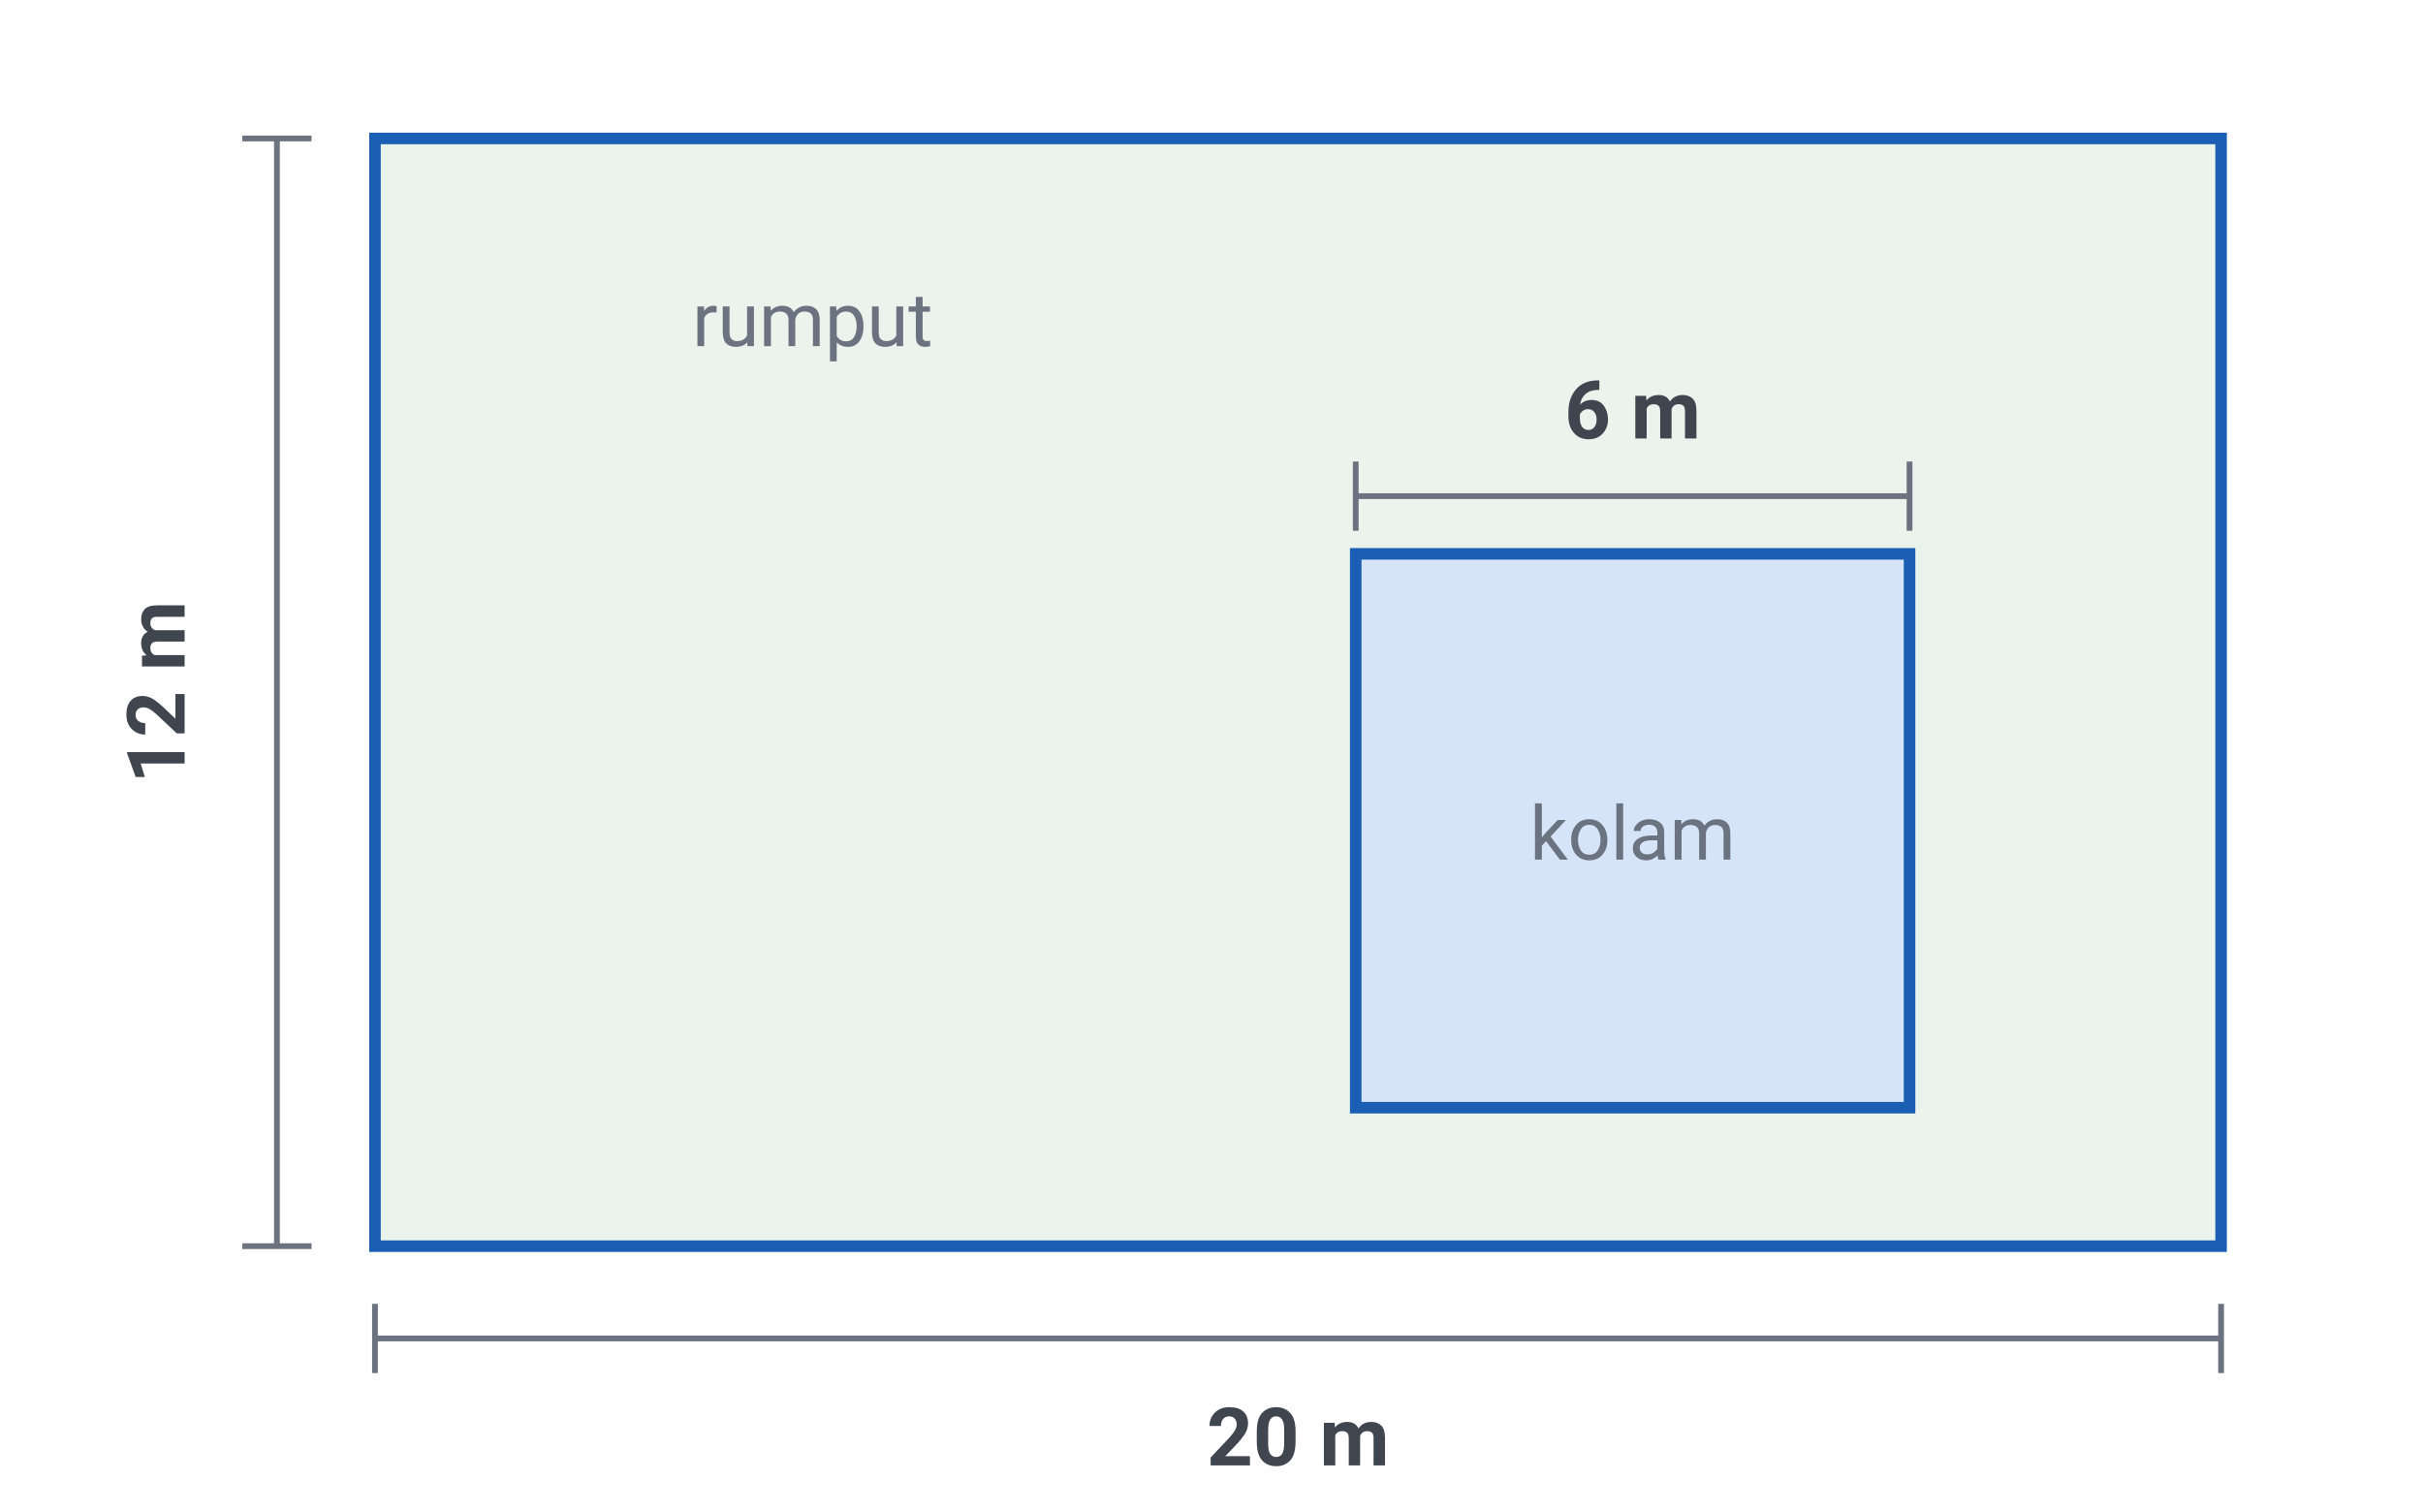
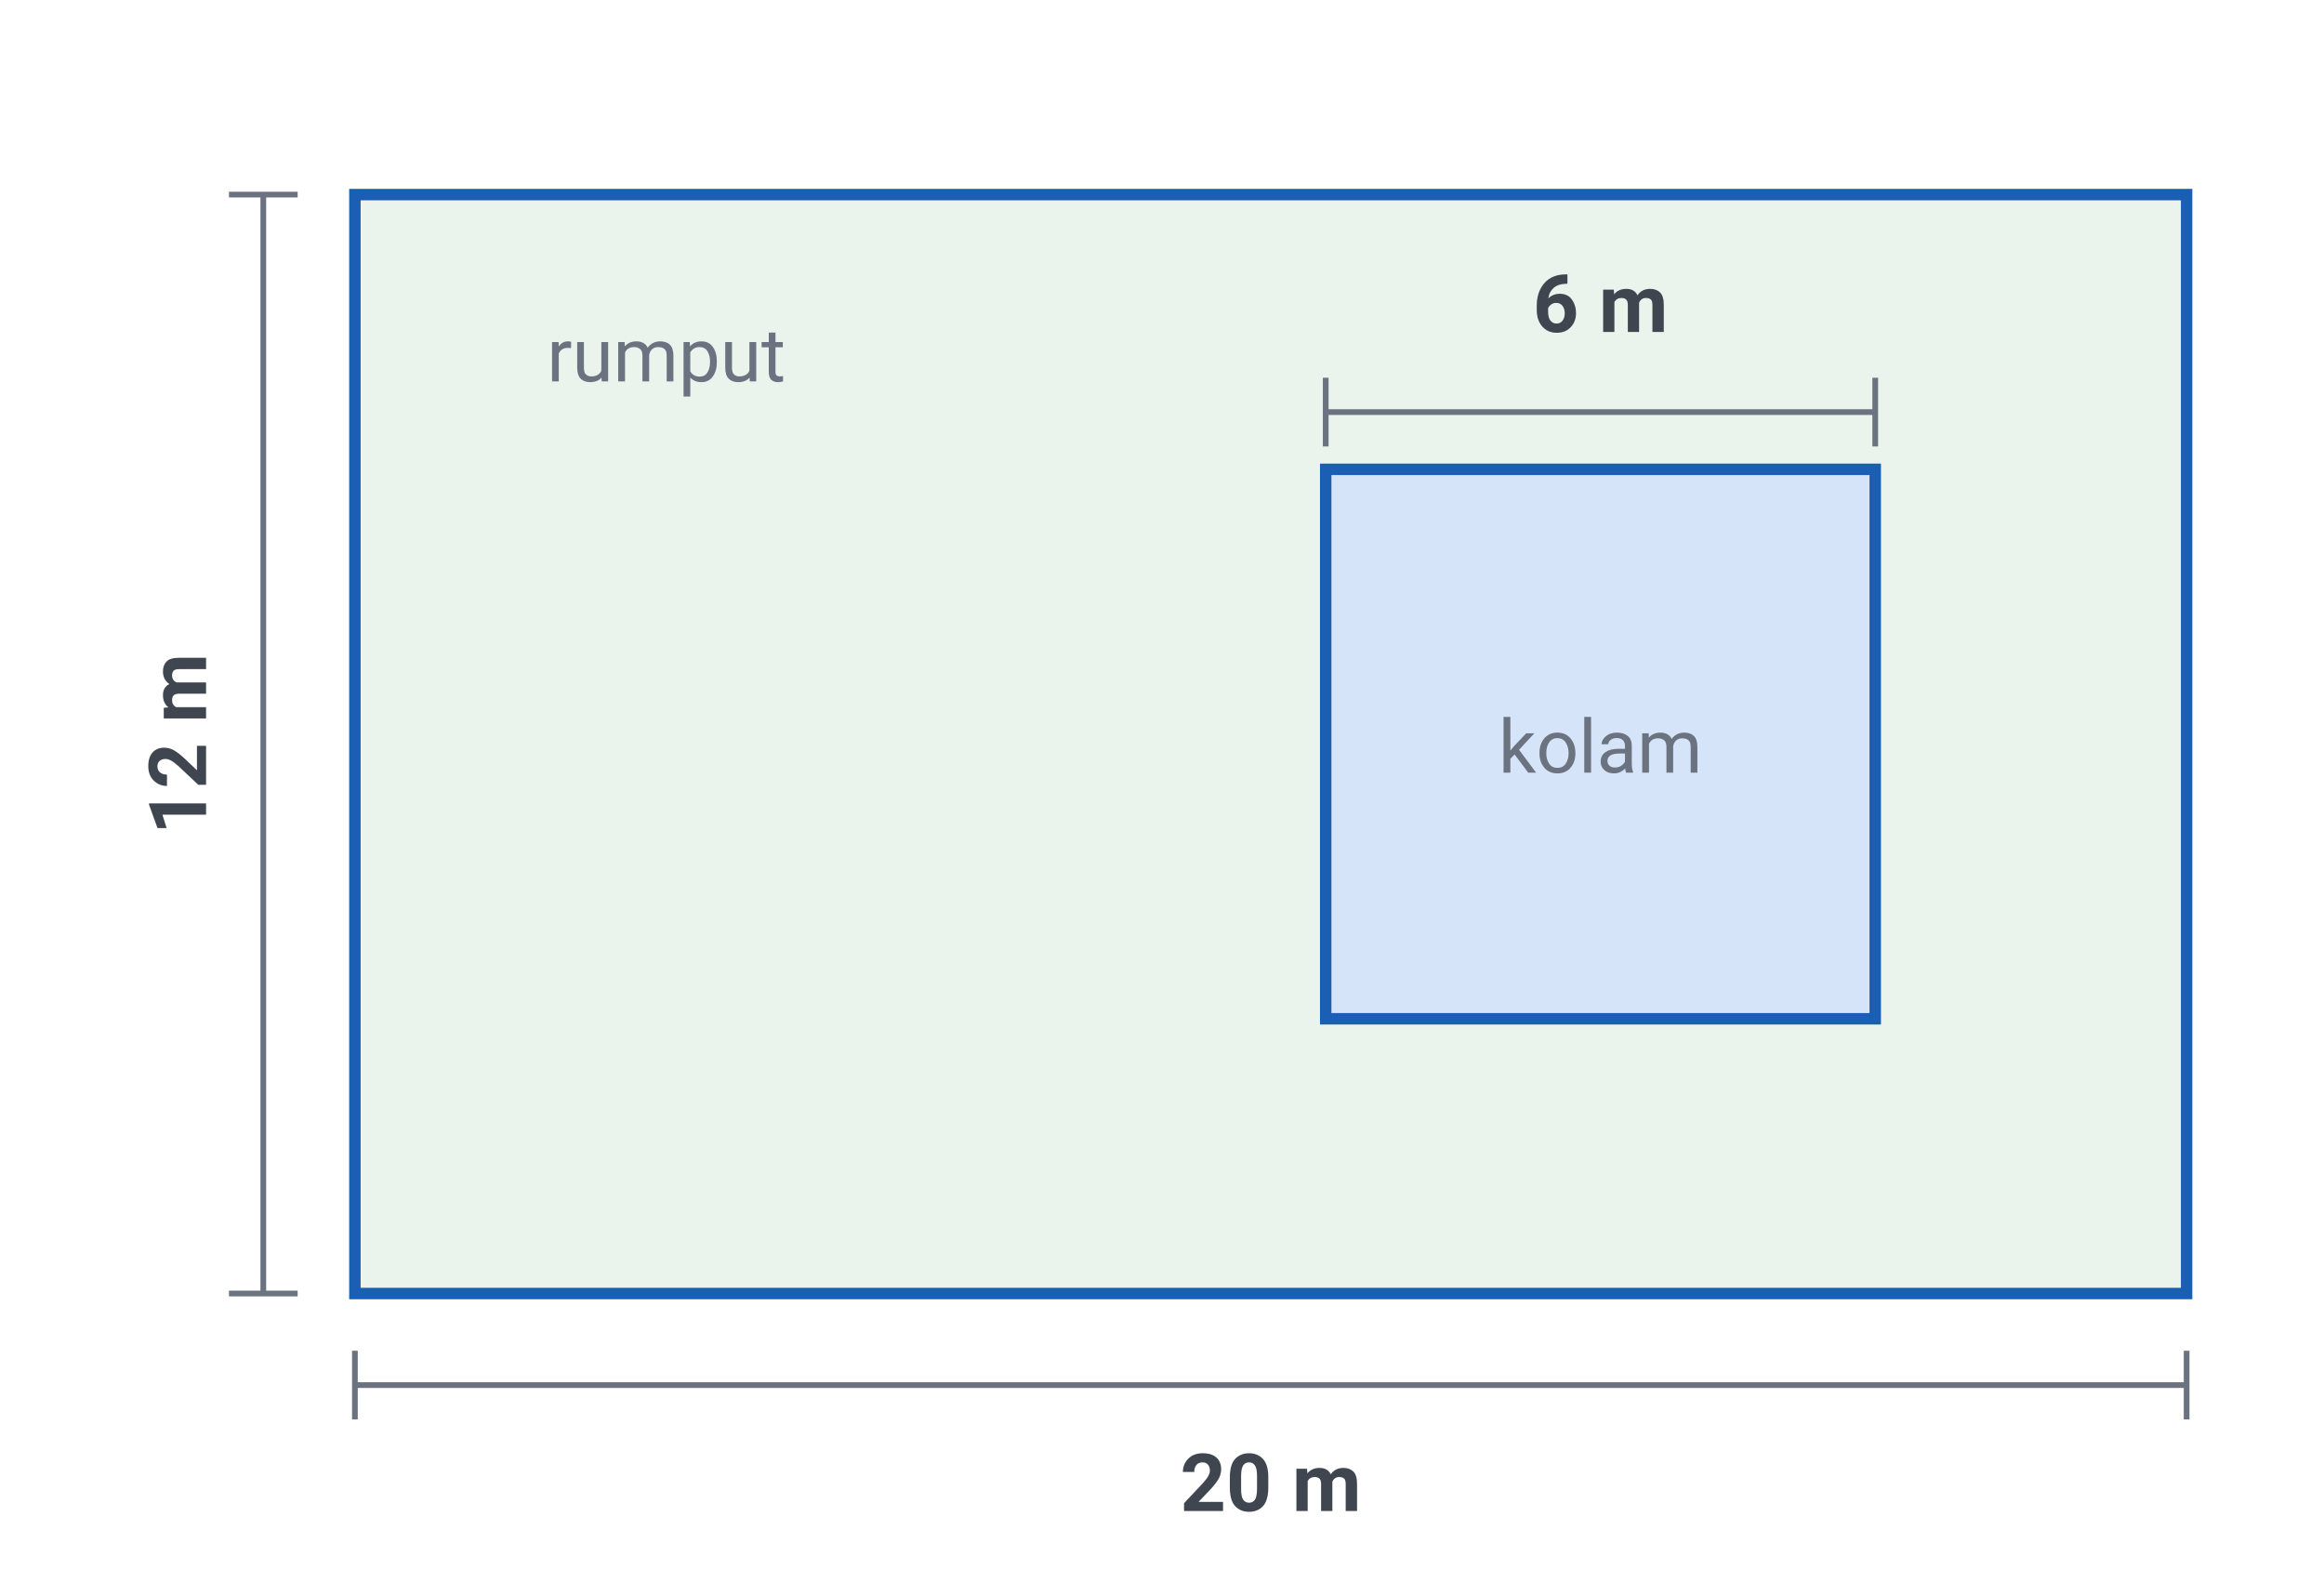
- <svg xmlns="http://www.w3.org/2000/svg" width="420" height="262" viewBox="0 0 420 262">
+ <svg xmlns="http://www.w3.org/2000/svg" width="406" height="274" viewBox="0 0 406 274">
  <style>
    text { font-family: system-ui, -apple-system, "Segoe UI", Roboto, Arial, sans-serif; }
-     .dim  { font-size: 14px; font-weight: 600; fill: #3f4650; }
+     .dim { font-size: 14px; font-weight: 600; fill: #3f4650; }
    .note { font-size: 13px; fill: #6b7280; }
    .tick { stroke: #6b7280; stroke-width: 1; }
  </style>
-   <rect x="65" y="24" width="320" height="192" fill="#eaf4ec" stroke="#1a5fb4" stroke-width="2" />
-   <rect x="235" y="96" width="96" height="96" fill="#d6e4fa" stroke="#1a5fb4" stroke-width="2" />
-   <text class="note" x="120" y="60">rumput</text>
-   <text class="note" x="283" y="149" text-anchor="middle">kolam</text>
-   <line class="tick" x1="65" y1="232" x2="385" y2="232" />
-   <line class="tick" x1="65" y1="226" x2="65" y2="238" />
-   <line class="tick" x1="385" y1="226" x2="385" y2="238" />
-   <text class="dim" x="225" y="254" text-anchor="middle">20 m</text>
-   <line class="tick" x1="48" y1="24" x2="48" y2="216" />
-   <line class="tick" x1="42" y1="24" x2="54" y2="24" />
-   <line class="tick" x1="42" y1="216" x2="54" y2="216" />
-   <text class="dim" x="32" y="120" text-anchor="middle" transform="rotate(-90 32 120)">12 m</text>
-   <line class="tick" x1="235" y1="86" x2="331" y2="86" />
-   <line class="tick" x1="235" y1="80" x2="235" y2="92" />
-   <line class="tick" x1="331" y1="80" x2="331" y2="92" />
-   <text class="dim" x="283" y="76" text-anchor="middle">6 m</text>
+   <rect x="62" y="34" width="320" height="192" fill="#eaf4ec" stroke="#1a5fb4" stroke-width="2" />
+   <rect x="231.6" y="82" width="96" height="96" fill="#d6e4fa" stroke="#1a5fb4" stroke-width="2" />
+   <text class="note" x="116.4" y="66.64" text-anchor="middle">rumput</text>
+   <text class="note" x="279.6" y="135" text-anchor="middle">kolam</text>
+   <line class="tick" x1="62" y1="242" x2="382" y2="242" />
+   <line class="tick" x1="62" y1="236" x2="62" y2="248" />
+   <line class="tick" x1="382" y1="236" x2="382" y2="248" />
+   <text class="dim" x="222" y="264" text-anchor="middle">20 m</text>
+   <line class="tick" x1="46" y1="34" x2="46" y2="226" />
+   <line class="tick" x1="40" y1="34" x2="52" y2="34" />
+   <line class="tick" x1="40" y1="226" x2="52" y2="226" />
+   <text class="dim" x="36" y="130" text-anchor="middle" transform="rotate(-90 36 130)">12 m</text>
+   <line class="tick" x1="231.6" y1="72" x2="327.6" y2="72" />
+   <line class="tick" x1="231.6" y1="66" x2="231.6" y2="78" />
+   <line class="tick" x1="327.6" y1="66" x2="327.6" y2="78" />
+   <text class="dim" x="279.6" y="58" text-anchor="middle">6 m</text>
</svg>
